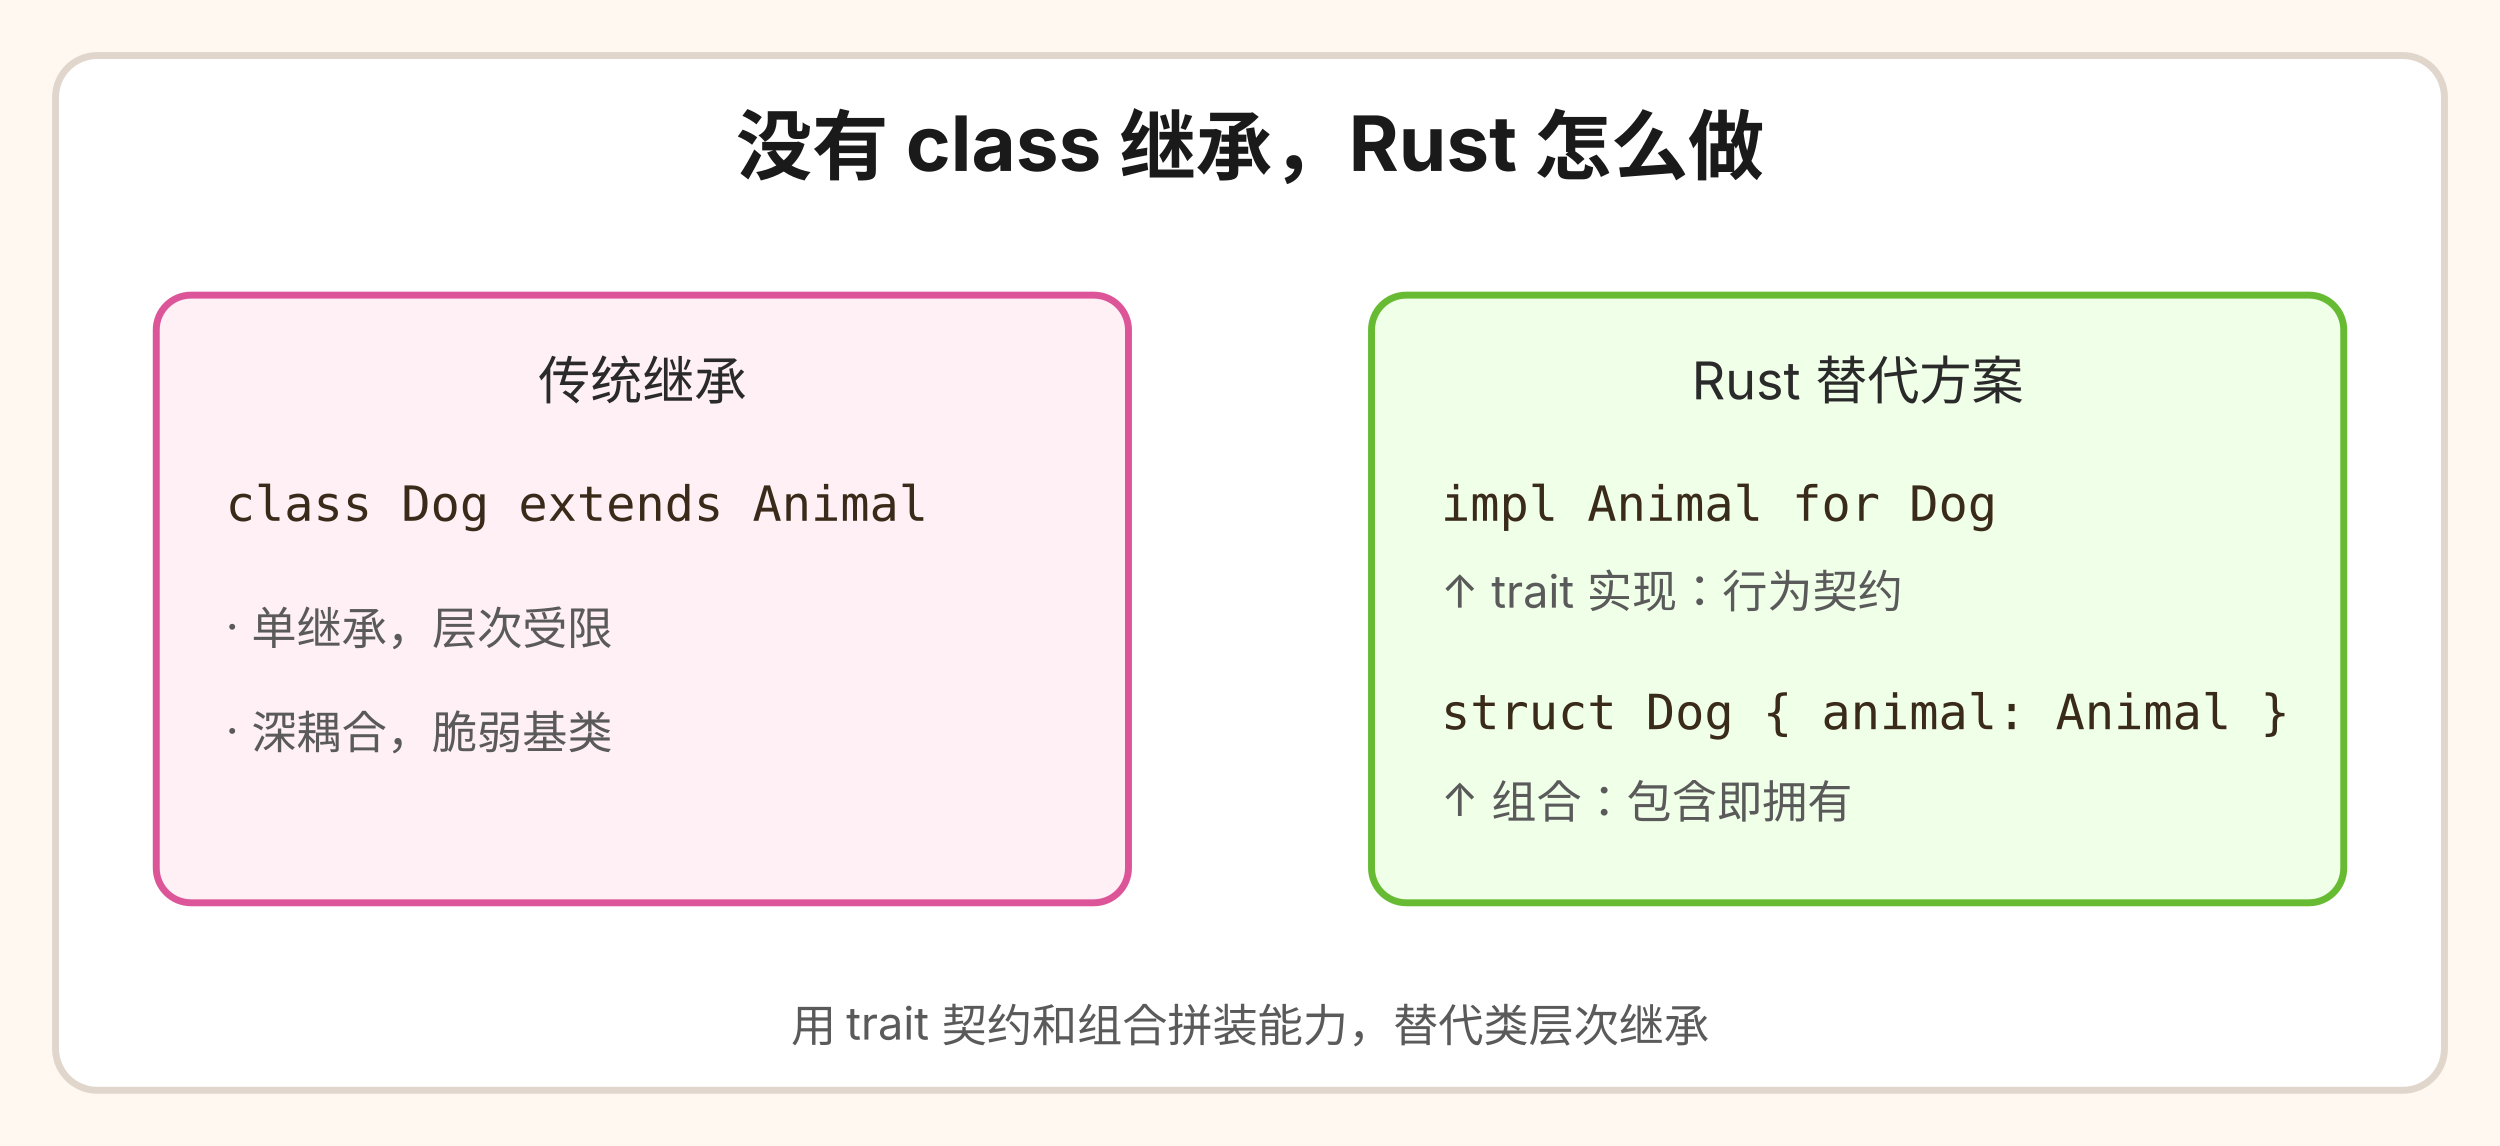
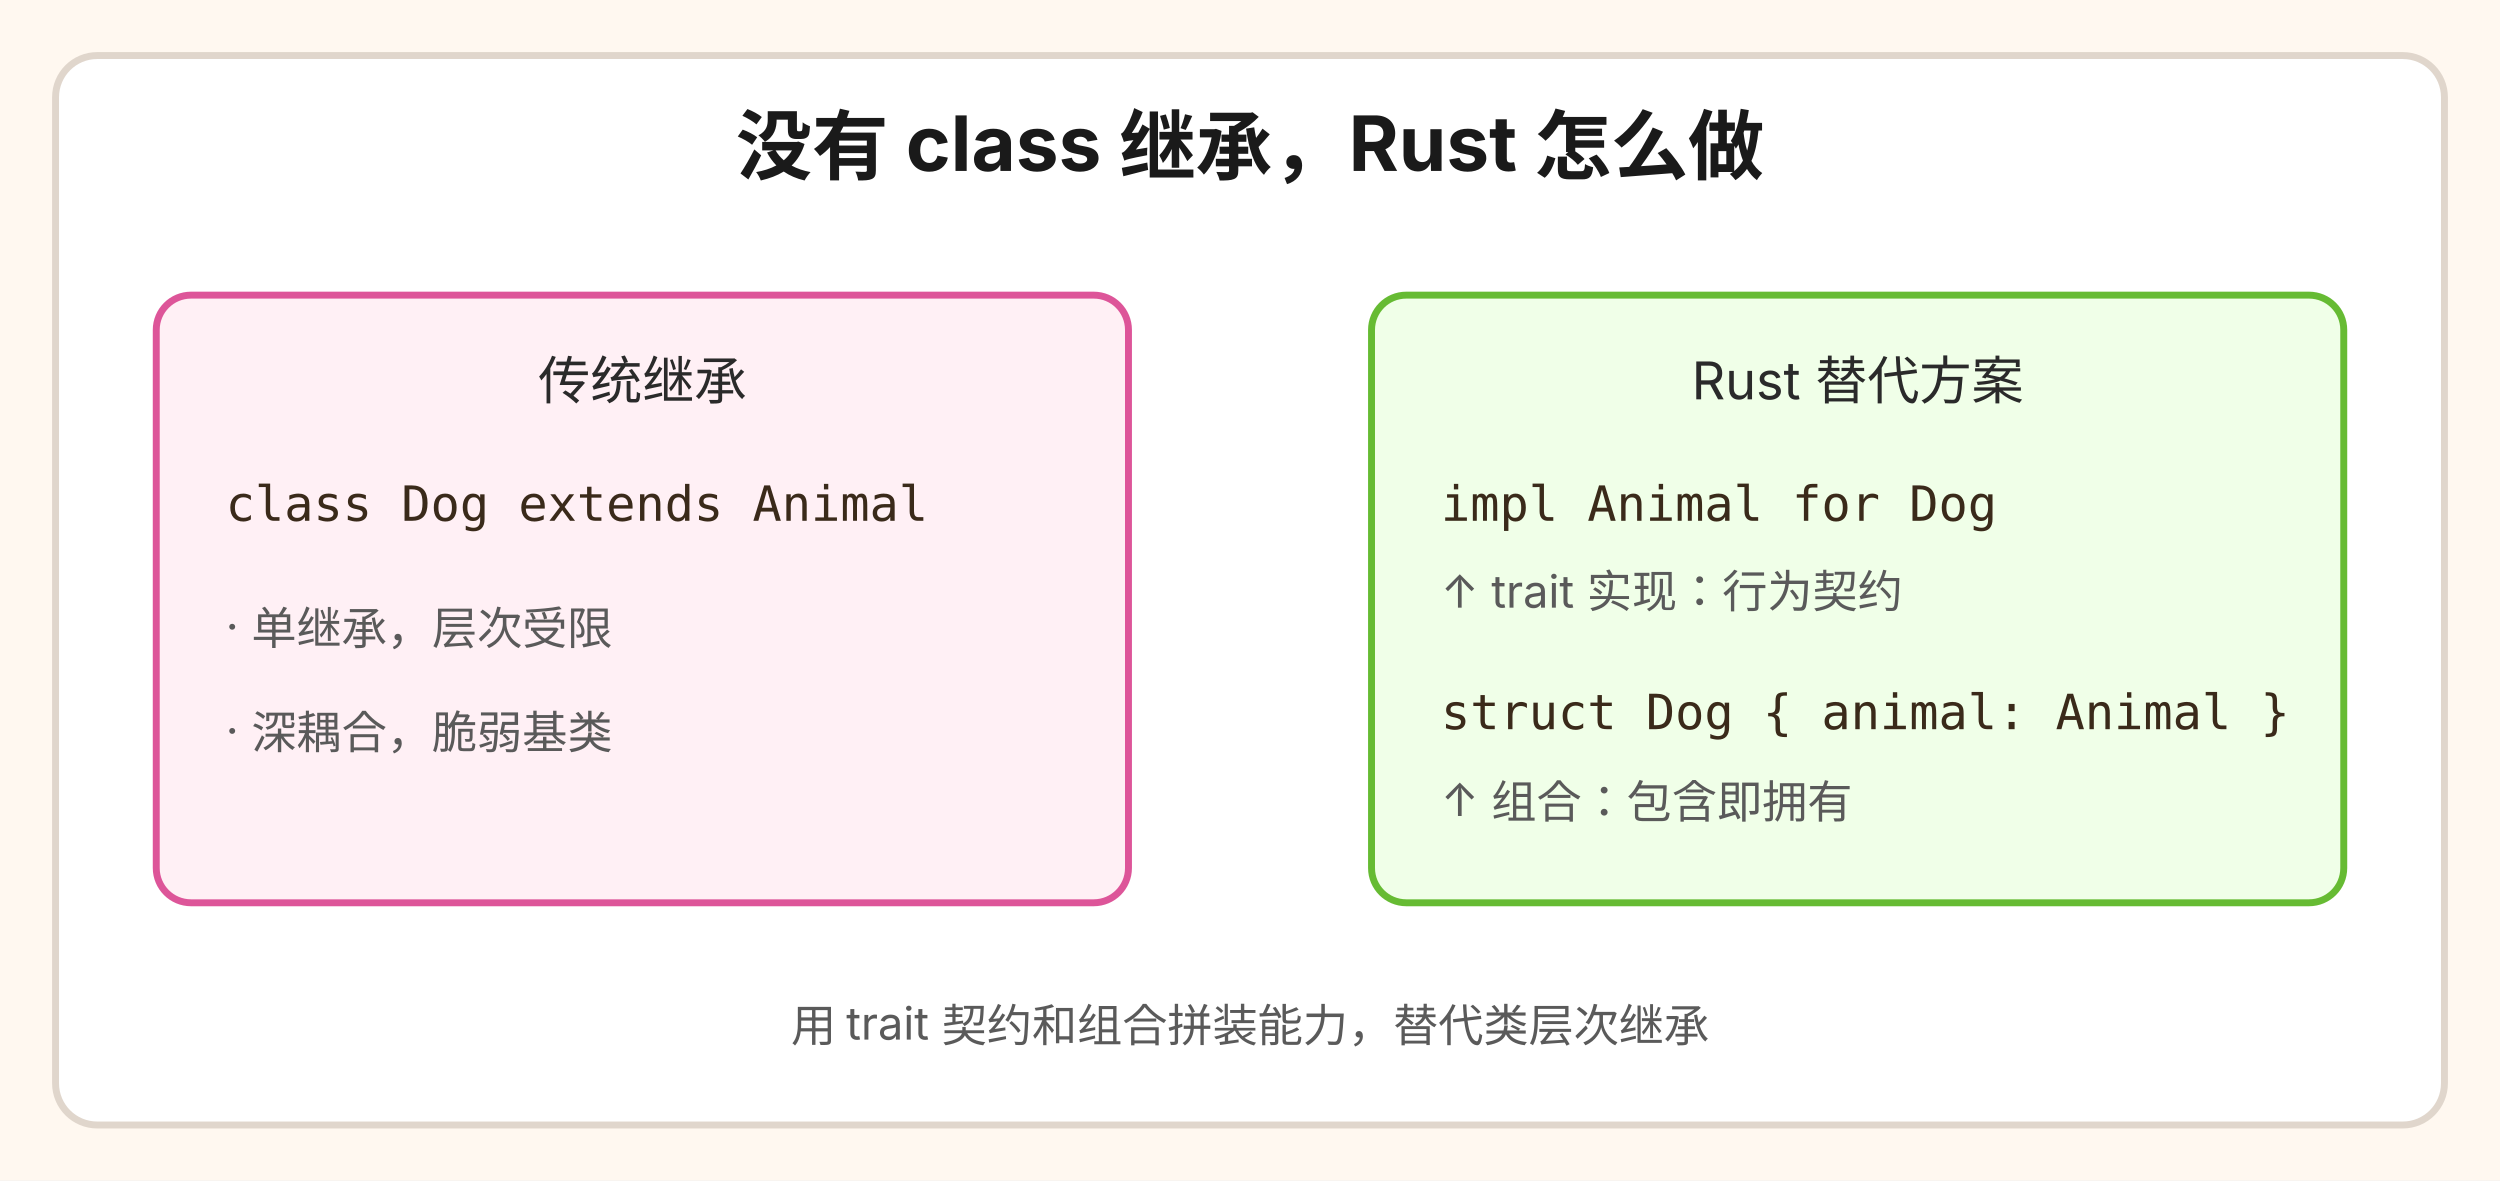
- <svg xmlns="http://www.w3.org/2000/svg" width="720" height="330" viewBox="0 0 720 330">
+ <svg xmlns="http://www.w3.org/2000/svg" width="720" height="340" viewBox="0 0 720 340">
  <defs>
    <style>
      .bg { fill: #fff8f0; }
      .card { fill: #ffffff; stroke: #e0d6cc; stroke-width: 2; }
      .title { font: bold 22px system-ui, -apple-system, sans-serif; fill: #1a1a1a; }
      .text { font: 15px system-ui, -apple-system, sans-serif; fill: #2a2a2a; }
      .code { font: 14px "SF Mono", Menlo, monospace; fill: #3a2a1a; }
      .label { font: 13px system-ui, -apple-system, sans-serif; fill: #5a5a5a; }
      .arrow { stroke: #7a6a5a; stroke-width: 2; fill: none; marker-end: url(#arrowhead); }
      .highlight { fill: #ffeacc; stroke: #ffaa55; stroke-width: 2; }
      .box { fill: #e8f4ff; stroke: #3399ff; stroke-width: 2; }
      .box2 { fill: #f0ffe8; stroke: #66bb33; stroke-width: 2; }
      .box3 { fill: #fff0f5; stroke: #dd5599; stroke-width: 2; }
    </style>
    <marker id="arrowhead" markerWidth="10" markerHeight="7" refX="9" refY="3.5" orient="auto">
      <polygon points="0 0, 10 3.5, 0 7" fill="#7a6a5a" />
    </marker>
  </defs>
-   <rect width="720" height="330" class="bg" />
-   <rect x="16" y="16" width="688" height="298" rx="12" class="card" />
+   <rect width="720" height="340" class="bg" />
+   <rect x="16" y="16" width="688" height="308" rx="12" class="card" />
  <text x="360" y="50" text-anchor="middle" class="title">没有 class 继承，Rust 怎么做</text>
  <rect x="45" y="85" width="280" height="175" rx="10" class="box3" />
  <text x="185" y="115" text-anchor="middle" class="text">传统继承</text>
  <text x="65" y="150" class="code">class Dog extends Animal</text>
  <text x="65" y="185" class="label">· 单继承，层次受限</text>
  <text x="65" y="215" class="label">· 深耦合，脆弱基类</text>
  <rect x="395" y="85" width="280" height="175" rx="10" class="box2" />
  <text x="535" y="115" text-anchor="middle" class="text">Rust 替代方案</text>
  <text x="415" y="150" class="code">impl Animal for Dog</text>
  <text x="415" y="175" class="label">↑ trait 实现：行为契约</text>
  <text x="415" y="210" class="code">struct Dog { animal: Animal }</text>
  <text x="415" y="235" class="label">↑ 组合：包含即拥有</text>
  <text x="360" y="300" text-anchor="middle" class="label">用 trait 契约和组合拼装能力，替代类层次继承</text>
</svg>
